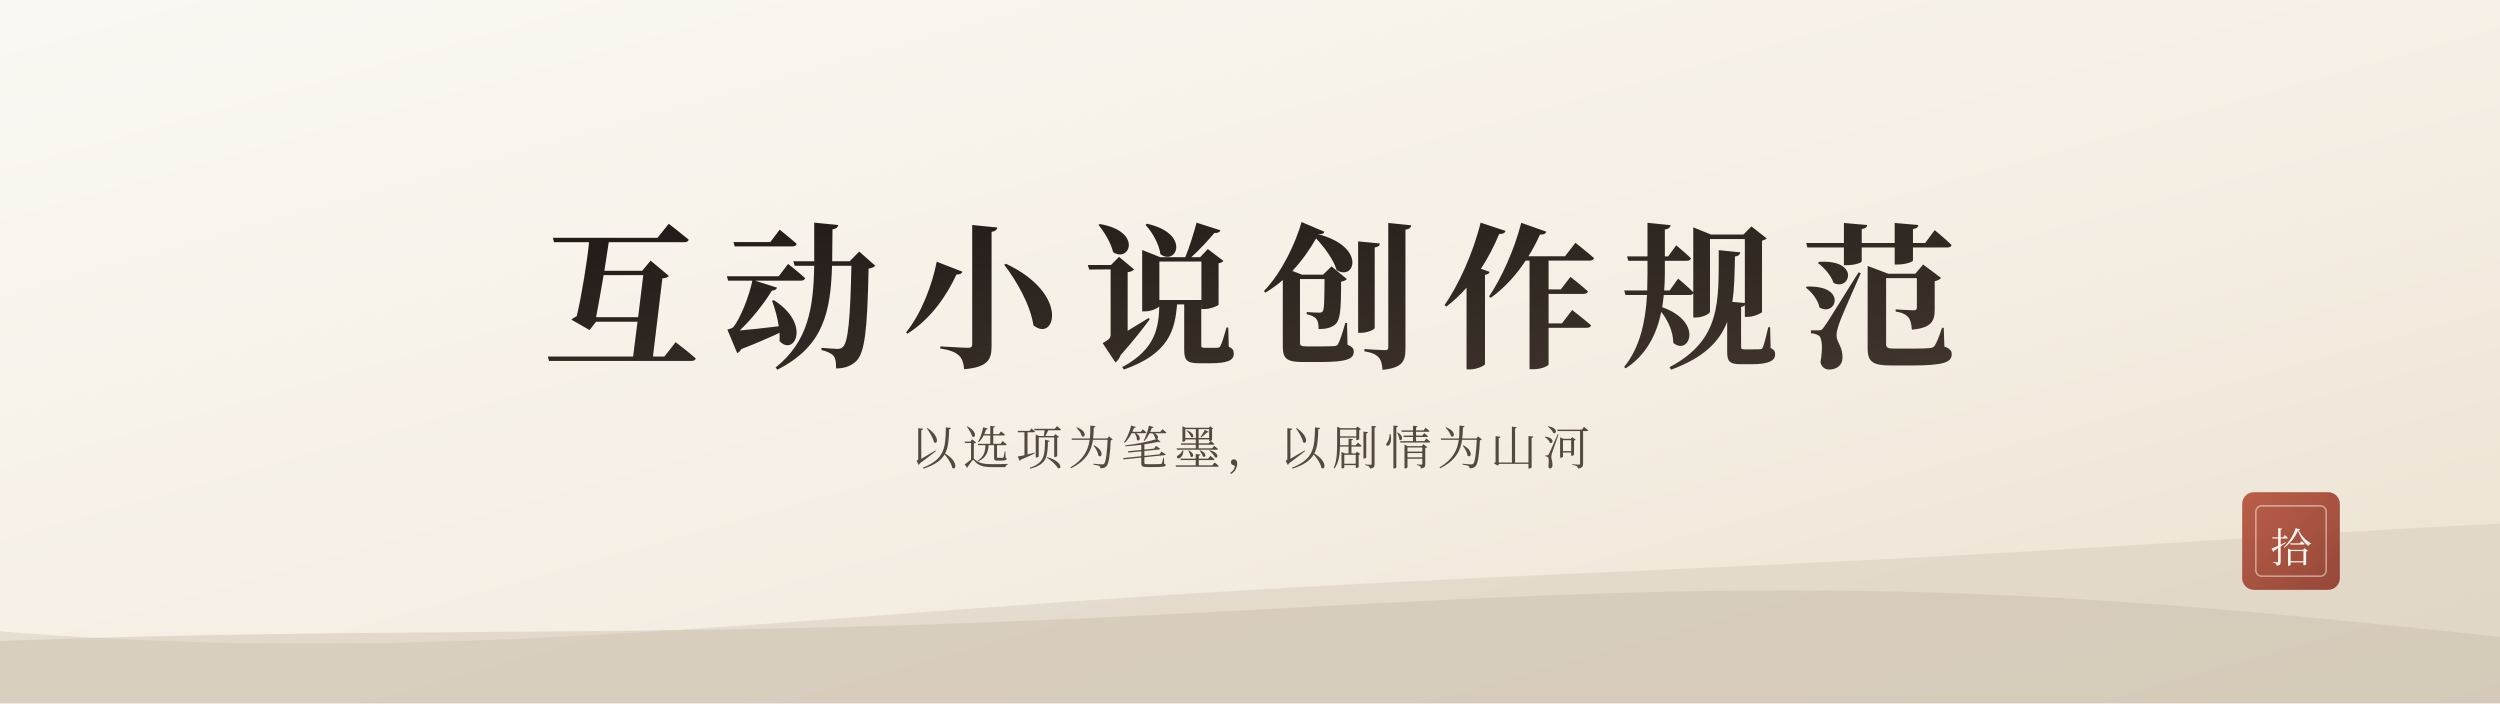
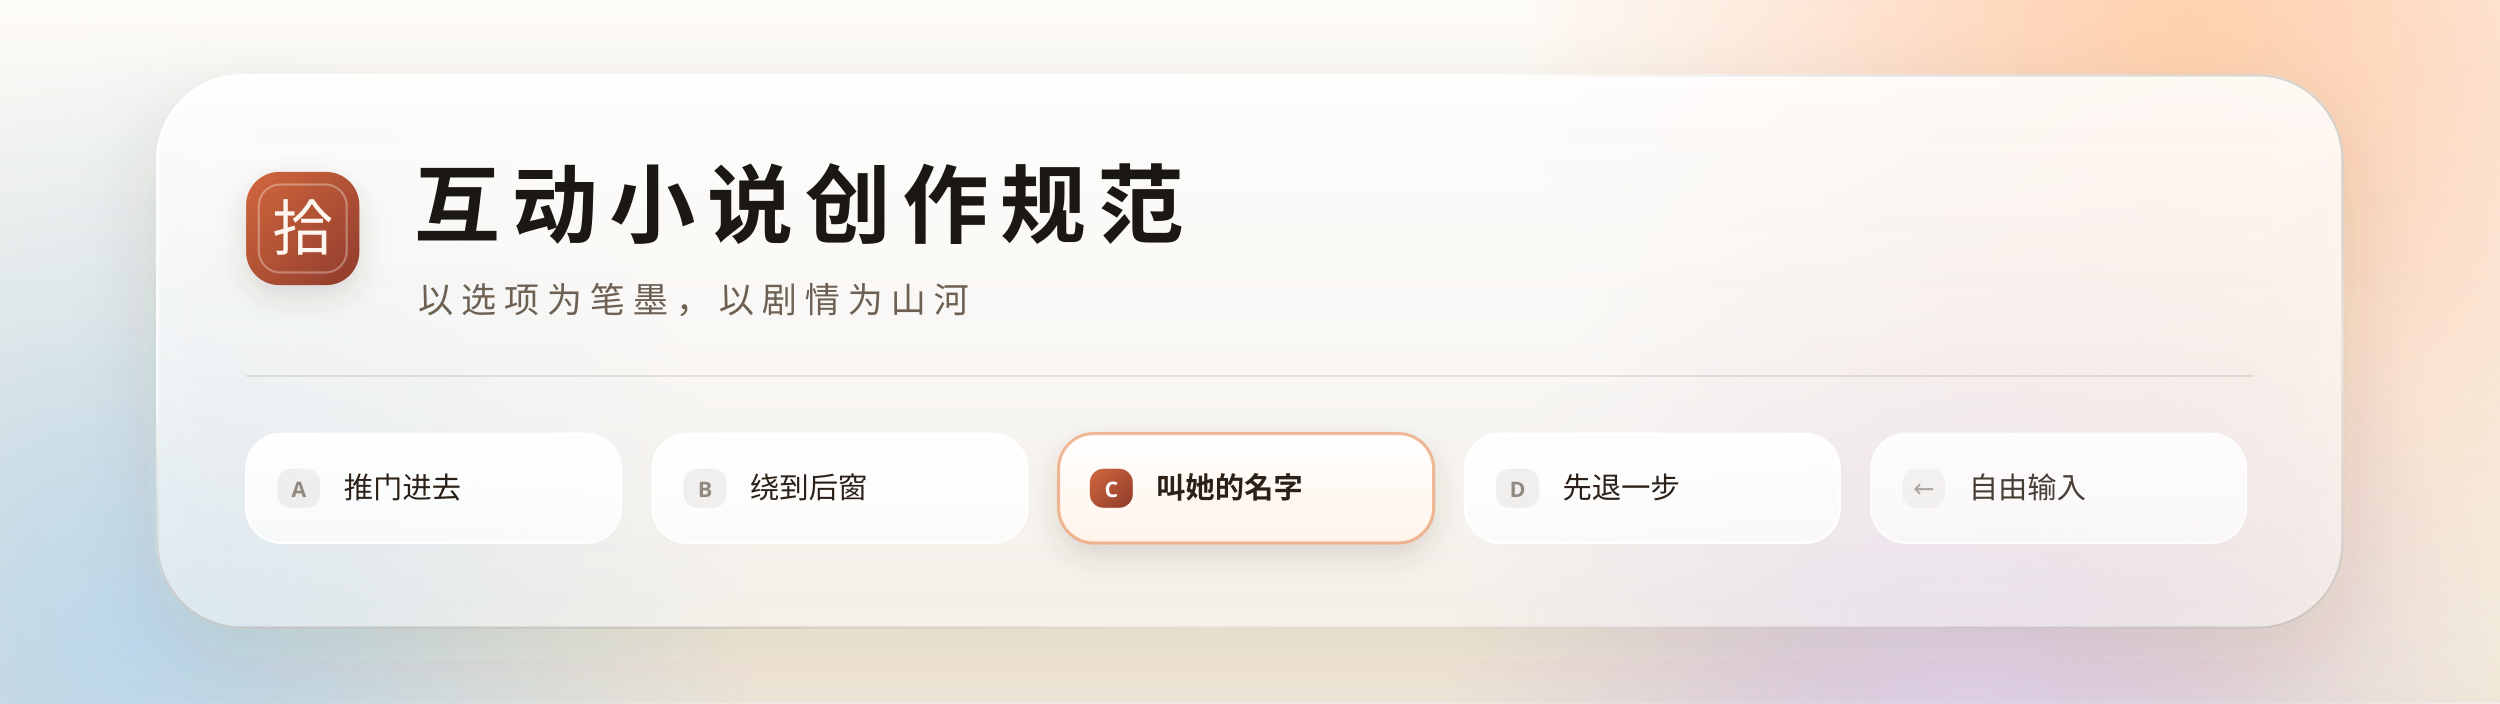
<svg xmlns="http://www.w3.org/2000/svg" width="1280" height="360" viewBox="0 0 1280 360" role="img" aria-labelledby="ttl desc">
  <defs>
-     <linearGradient id="bg" x1="0" y1="0" x2="1" y2="1">
-       <stop offset="0%" stop-color="#fbf8f3" />
-       <stop offset="60%" stop-color="#f4ede2" />
-       <stop offset="100%" stop-color="#eae1d0" />
+     <linearGradient id="paper" x1="0" y1="0" x2="0" y2="1">
+       <stop offset="0" stop-color="#FDFBF7" />
+       <stop offset="0.55" stop-color="#F8F2E8" />
+       <stop offset="1" stop-color="#F1E7D8" />
    </linearGradient>
-     <linearGradient id="ink" x1="0" y1="0" x2="1" y2="1">
-       <stop offset="0%" stop-color="#201a17" />
-       <stop offset="100%" stop-color="#40352d" />
+     <radialGradient id="b1" cx="50%" cy="50%" r="50%">
+       <stop offset="0" stop-color="#FFC79B" stop-opacity="0.80" />
+       <stop offset="0.55" stop-color="#FFB183" stop-opacity="0.28" />
+       <stop offset="1" stop-color="#FFB183" stop-opacity="0" />
+     </radialGradient>
+     <radialGradient id="b2" cx="50%" cy="50%" r="50%">
+       <stop offset="0" stop-color="#A9D3F2" stop-opacity="0.72" />
+       <stop offset="0.55" stop-color="#8BC0E8" stop-opacity="0.24" />
+       <stop offset="1" stop-color="#8BC0E8" stop-opacity="0" />
+     </radialGradient>
+     <radialGradient id="b3" cx="50%" cy="50%" r="50%">
+       <stop offset="0" stop-color="#D8C3F2" stop-opacity="0.60" />
+       <stop offset="0.55" stop-color="#B49AE0" stop-opacity="0.20" />
+       <stop offset="1" stop-color="#B49AE0" stop-opacity="0" />
+     </radialGradient>
+     <linearGradient id="glass" x1="0" y1="0" x2="0" y2="1">
+       <stop offset="0" stop-color="#FFFFFF" stop-opacity="0.86" />
+       <stop offset="0.62" stop-color="#FFFFFF" stop-opacity="0.62" />
+       <stop offset="1" stop-color="#FFFFFF" stop-opacity="0.44" />
+     </linearGradient>
+     <linearGradient id="ring" x1="0" y1="0" x2="1" y2="1">
+       <stop offset="0" stop-color="#FFFFFF" stop-opacity="1" />
+       <stop offset="0.30" stop-color="#FFFFFF" stop-opacity="0.72" />
+       <stop offset="0.74" stop-color="#3C2D1E" stop-opacity="0.09" />
+       <stop offset="1" stop-color="#3C2D1E" stop-opacity="0.19" />
+     </linearGradient>
+     <linearGradient id="pill" x1="0" y1="0" x2="0" y2="1">
+       <stop offset="0" stop-color="#FFFFFF" stop-opacity="0.96" />
+       <stop offset="1" stop-color="#FFFFFF" stop-opacity="0.70" />
+     </linearGradient>
+     <linearGradient id="pillOn" x1="0" y1="0" x2="0" y2="1">
+       <stop offset="0" stop-color="#FFFFFF" />
+       <stop offset="1" stop-color="#FFF4EA" />
    </linearGradient>
    <linearGradient id="seal" x1="0" y1="0" x2="1" y2="1">
-       <stop offset="0%" stop-color="#b5533c" />
-       <stop offset="100%" stop-color="#8f3b2c" />
+       <stop offset="0" stop-color="#D2683E" />
+       <stop offset="1" stop-color="#8F3B2C" />
    </linearGradient>
+     <filter id="lift" x="-15%" y="-25%" width="130%" height="160%">
+       <feDropShadow dx="0" dy="18" stdDeviation="20" flood-color="#4A3A2A" flood-opacity="0.18" />
+     </filter>
+     <filter id="liftS" x="-40%" y="-40%" width="180%" height="200%">
+       <feDropShadow dx="0" dy="6" stdDeviation="7" flood-color="#4A3A2A" flood-opacity="0.16" />
+     </filter>
  </defs>
-   <rect width="1280" height="360" fill="url(#bg)" />
-   <path d="M0,360 L0,323.21 L8,323.834 L16,324.427 L24,324.989 L32,325.519 L40,326.016 L48,326.481 L56,326.913 L64,327.312 L72,327.678 L80,328.011 L88,328.311 L96,328.578 L104,328.812 L112,329.012 L120,329.181 L128,329.316 L136,329.42 L144,329.492 L152,329.532 L160,329.541 L168,329.52 L176,329.468 L184,329.387 L192,329.277 L200,329.139 L208,328.973 L216,328.78 L224,328.561 L232,328.316 L240,328.046 L248,327.753 L256,327.436 L264,327.098 L272,326.737 L280,326.357 L288,325.956 L296,325.537 L304,325.101 L312,324.647 L320,324.178 L328,323.694 L336,323.195 L344,322.684 L352,322.161 L360,321.627 L368,321.082 L376,320.529 L384,319.967 L392,319.398 L400,318.822 L408,318.241 L416,317.655 L424,317.065 L432,316.472 L440,315.877 L448,315.281 L456,314.684 L464,314.087 L472,313.491 L480,312.897 L488,312.304 L496,311.715 L504,311.128 L512,310.546 L520,309.968 L528,309.395 L536,308.827 L544,308.265 L552,307.709 L560,307.16 L568,306.617 L576,306.081 L584,305.553 L592,305.032 L600,304.519 L608,304.014 L616,303.516 L624,303.026 L632,302.545 L640,302.071 L648,301.605 L656,301.146 L664,300.696 L672,300.253 L680,299.817 L688,299.389 L696,298.967 L704,298.552 L712,298.143 L720,297.741 L728,297.344 L736,296.953 L744,296.566 L752,296.185 L760,295.808 L768,295.434 L776,295.064 L784,294.697 L792,294.333 L800,293.971 L808,293.611 L816,293.252 L824,292.894 L832,292.536 L840,292.178 L848,291.82 L856,291.461 L864,291.101 L872,290.739 L880,290.375 L888,290.008 L896,289.638 L904,289.266 L912,288.889 L920,288.509 L928,288.125 L936,287.736 L944,287.343 L952,286.945 L960,286.542 L968,286.133 L976,285.72 L984,285.301 L992,284.876 L1000,284.446 L1008,284.01 L1016,283.569 L1024,283.122 L1032,282.67 L1040,282.213 L1048,281.751 L1056,281.284 L1064,280.813 L1072,280.337 L1080,279.857 L1088,279.373 L1096,278.887 L1104,278.397 L1112,277.905 L1120,277.411 L1128,276.915 L1136,276.419 L1144,275.923 L1152,275.426 L1160,274.931 L1168,274.437 L1176,273.946 L1184,273.457 L1192,272.972 L1200,272.492 L1208,272.017 L1216,271.548 L1224,271.086 L1232,270.631 L1240,270.186 L1248,269.749 L1256,269.323 L1264,268.908 L1272,268.505 L1280,268.115 L1280,360" fill="#d6ccbb" opacity="0.5" />
-   <path d="M0,360 L0,328.189 L8,327.897 L16,327.616 L24,327.346 L32,327.087 L40,326.84 L48,326.605 L56,326.38 L64,326.166 L72,325.964 L80,325.772 L88,325.591 L96,325.419 L104,325.258 L112,325.107 L120,324.964 L128,324.831 L136,324.706 L144,324.589 L152,324.479 L160,324.377 L168,324.281 L176,324.191 L184,324.107 L192,324.027 L200,323.952 L208,323.88 L216,323.812 L224,323.746 L232,323.682 L240,323.62 L248,323.558 L256,323.495 L264,323.433 L272,323.369 L280,323.303 L288,323.235 L296,323.163 L304,323.088 L312,323.009 L320,322.925 L328,322.835 L336,322.739 L344,322.637 L352,322.528 L360,322.412 L368,322.288 L376,322.155 L384,322.014 L392,321.863 L400,321.703 L408,321.534 L416,321.354 L424,321.164 L432,320.964 L440,320.753 L448,320.532 L456,320.299 L464,320.056 L472,319.802 L480,319.536 L488,319.26 L496,318.973 L504,318.676 L512,318.368 L520,318.05 L528,317.721 L536,317.383 L544,317.036 L552,316.68 L560,316.314 L568,315.941 L576,315.56 L584,315.172 L592,314.777 L600,314.376 L608,313.969 L616,313.558 L624,313.142 L632,312.723 L640,312.301 L648,311.877 L656,311.451 L664,311.025 L672,310.6 L680,310.176 L688,309.753 L696,309.333 L704,308.918 L712,308.506 L720,308.1 L728,307.701 L736,307.309 L744,306.925 L752,306.55 L760,306.185 L768,305.831 L776,305.489 L784,305.159 L792,304.843 L800,304.541 L808,304.255 L816,303.984 L824,303.73 L832,303.494 L840,303.277 L848,303.079 L856,302.9 L864,302.742 L872,302.605 L880,302.49 L888,302.398 L896,302.328 L904,302.282 L912,302.26 L920,302.263 L928,302.29 L936,302.342 L944,302.42 L952,302.524 L960,302.653 L968,302.809 L976,302.991 L984,303.2 L992,303.435 L1000,303.696 L1008,303.984 L1016,304.298 L1024,304.638 L1032,305.004 L1040,305.395 L1048,305.812 L1056,306.254 L1064,306.721 L1072,307.212 L1080,307.726 L1088,308.264 L1096,308.824 L1104,309.406 L1112,310.009 L1120,310.633 L1128,311.277 L1136,311.939 L1144,312.62 L1152,313.318 L1160,314.033 L1168,314.763 L1176,315.508 L1184,316.266 L1192,317.037 L1200,317.819 L1208,318.612 L1216,319.414 L1224,320.224 L1232,321.041 L1240,321.864 L1248,322.692 L1256,323.523 L1264,324.357 L1272,325.192 L1280,326.028 L1280,360" fill="#c6baa6" opacity="0.4" />
-   <text x="50%" y="182" font-family="'Noto Serif CJK SC','Songti SC','STSong','SimSun',serif" font-size="80" font-weight="700" fill="url(#ink)" letter-spacing="12" text-anchor="middle">互动小说创作规范</text>
-   <text x="50%" y="238" font-family="'Noto Serif CJK SC','Songti SC',serif" font-size="24" fill="#54493f" letter-spacing="3" text-anchor="middle">以选项为笔墨，以剧情为山河</text>
-   <rect x="1148" y="252" width="50" height="50" rx="6" fill="url(#seal)" opacity="0.92" />
-   <rect x="1155" y="259" width="36" height="36" rx="3" fill="none" stroke="#fbf6ef" stroke-width="0.8" opacity="0.5" />
-   <text x="1173" y="288" font-family="'Noto Serif CJK SC','Songti SC',serif" font-size="21" fill="#fbf6ef" text-anchor="middle" letter-spacing="2">拾</text>
+   <rect width="1280" height="360" fill="url(#paper)" />
+   <circle cx="1120" cy="20" r="340" fill="url(#b1)" />
+   <circle cx="70" cy="330" r="320" fill="url(#b2)" />
+   <circle cx="1010" cy="350" r="270" fill="url(#b3)" />
+   <rect x="80" y="38" width="1120" height="284" rx="44" fill="url(#glass)" filter="url(#lift)" />
+   <rect x="80.6" y="38.6" width="1118.8" height="282.8" rx="43.4" fill="none" stroke="url(#ring)" stroke-width="1.2" />
+   <g filter="url(#liftS)">
+     <rect x="126" y="88" width="58" height="58" rx="17" fill="url(#seal)" />
+     <rect x="132.5" y="94.5" width="45" height="45" rx="11" fill="none" stroke="#FDF6EF" stroke-opacity="0.34" stroke-width="1.1" />
+     <text x="155" y="128" font-family="'Noto Serif SC','Songti SC','STSong',SimSun,serif" font-size="31" fill="#FDF6EF" text-anchor="middle">拾</text>
+   </g>
+   <text x="212" y="121" font-family="'Noto Serif SC','Songti SC','STSong',SimSun,serif" font-size="44" font-weight="700" letter-spacing="6" fill="#1B1712">互动小说创作规范</text>
+   <text x="214" y="160" font-family="'Noto Serif SC','Songti SC','STSong',SimSun,serif" font-size="18" letter-spacing="4" fill="#6E6154">以选项为笔墨，以剧情为山河</text>
+   <rect x="126" y="192" width="1028" height="1" fill="#3C2D1E" opacity="0.11" />
+   <g font-family="'PingFang SC','Microsoft YaHei',system-ui,sans-serif">
+     <rect x="126" y="222" width="192" height="56" rx="18" fill="url(#pill)" stroke="#FFFFFF" stroke-width="1" />
+     <rect x="142" y="240" width="22" height="20" rx="7" fill="#3C2D1E" opacity="0.07" />
+     <text x="153" y="254.5" font-size="11" font-weight="700" fill="#3C2D1E" fill-opacity="0.52" text-anchor="middle">A</text>
+     <text x="176" y="255" font-size="15" fill="#2B2119">推门进去</text>
+     <rect x="334" y="222" width="192" height="56" rx="18" fill="url(#pill)" stroke="#FFFFFF" stroke-width="1" />
+     <rect x="350" y="240" width="22" height="20" rx="7" fill="#3C2D1E" opacity="0.07" />
+     <text x="361" y="254.5" font-size="11" font-weight="700" fill="#3C2D1E" fill-opacity="0.52" text-anchor="middle">B</text>
+     <text x="384" y="255" font-size="15" fill="#2B2119">绕到后窗</text>
+     <rect x="542" y="222" width="192" height="56" rx="18" fill="url(#pillOn)" stroke="#E8925C" stroke-opacity="0.62" stroke-width="1.6" filter="url(#liftS)" />
+     <rect x="558" y="240" width="22" height="20" rx="7" fill="url(#seal)" />
+     <text x="569" y="254.5" font-size="11" font-weight="700" fill="#FFFFFF" text-anchor="middle">C</text>
+     <text x="592" y="255" font-size="15" font-weight="600" fill="#2B2119">叫她的名字</text>
+     <rect x="750" y="222" width="192" height="56" rx="18" fill="url(#pill)" stroke="#FFFFFF" stroke-width="1" />
+     <rect x="766" y="240" width="22" height="20" rx="7" fill="#3C2D1E" opacity="0.07" />
+     <text x="777" y="254.5" font-size="11" font-weight="700" fill="#3C2D1E" fill-opacity="0.52" text-anchor="middle">D</text>
+     <text x="800" y="255" font-size="15" fill="#2B2119">先退一步</text>
+     <rect x="958" y="222" width="192" height="56" rx="18" fill="url(#pill)" stroke="#FFFFFF" stroke-width="1" opacity="0.92" />
+     <rect x="974" y="240" width="22" height="20" rx="7" fill="#3C2D1E" opacity="0.05" />
+     <text x="985" y="254.5" font-size="13" fill="#3C2D1E" fill-opacity="0.38" text-anchor="middle">←</text>
+     <text x="1008" y="255" font-size="15" fill="#2B2119" fill-opacity="0.86">自由输入</text>
+   </g>
</svg>
